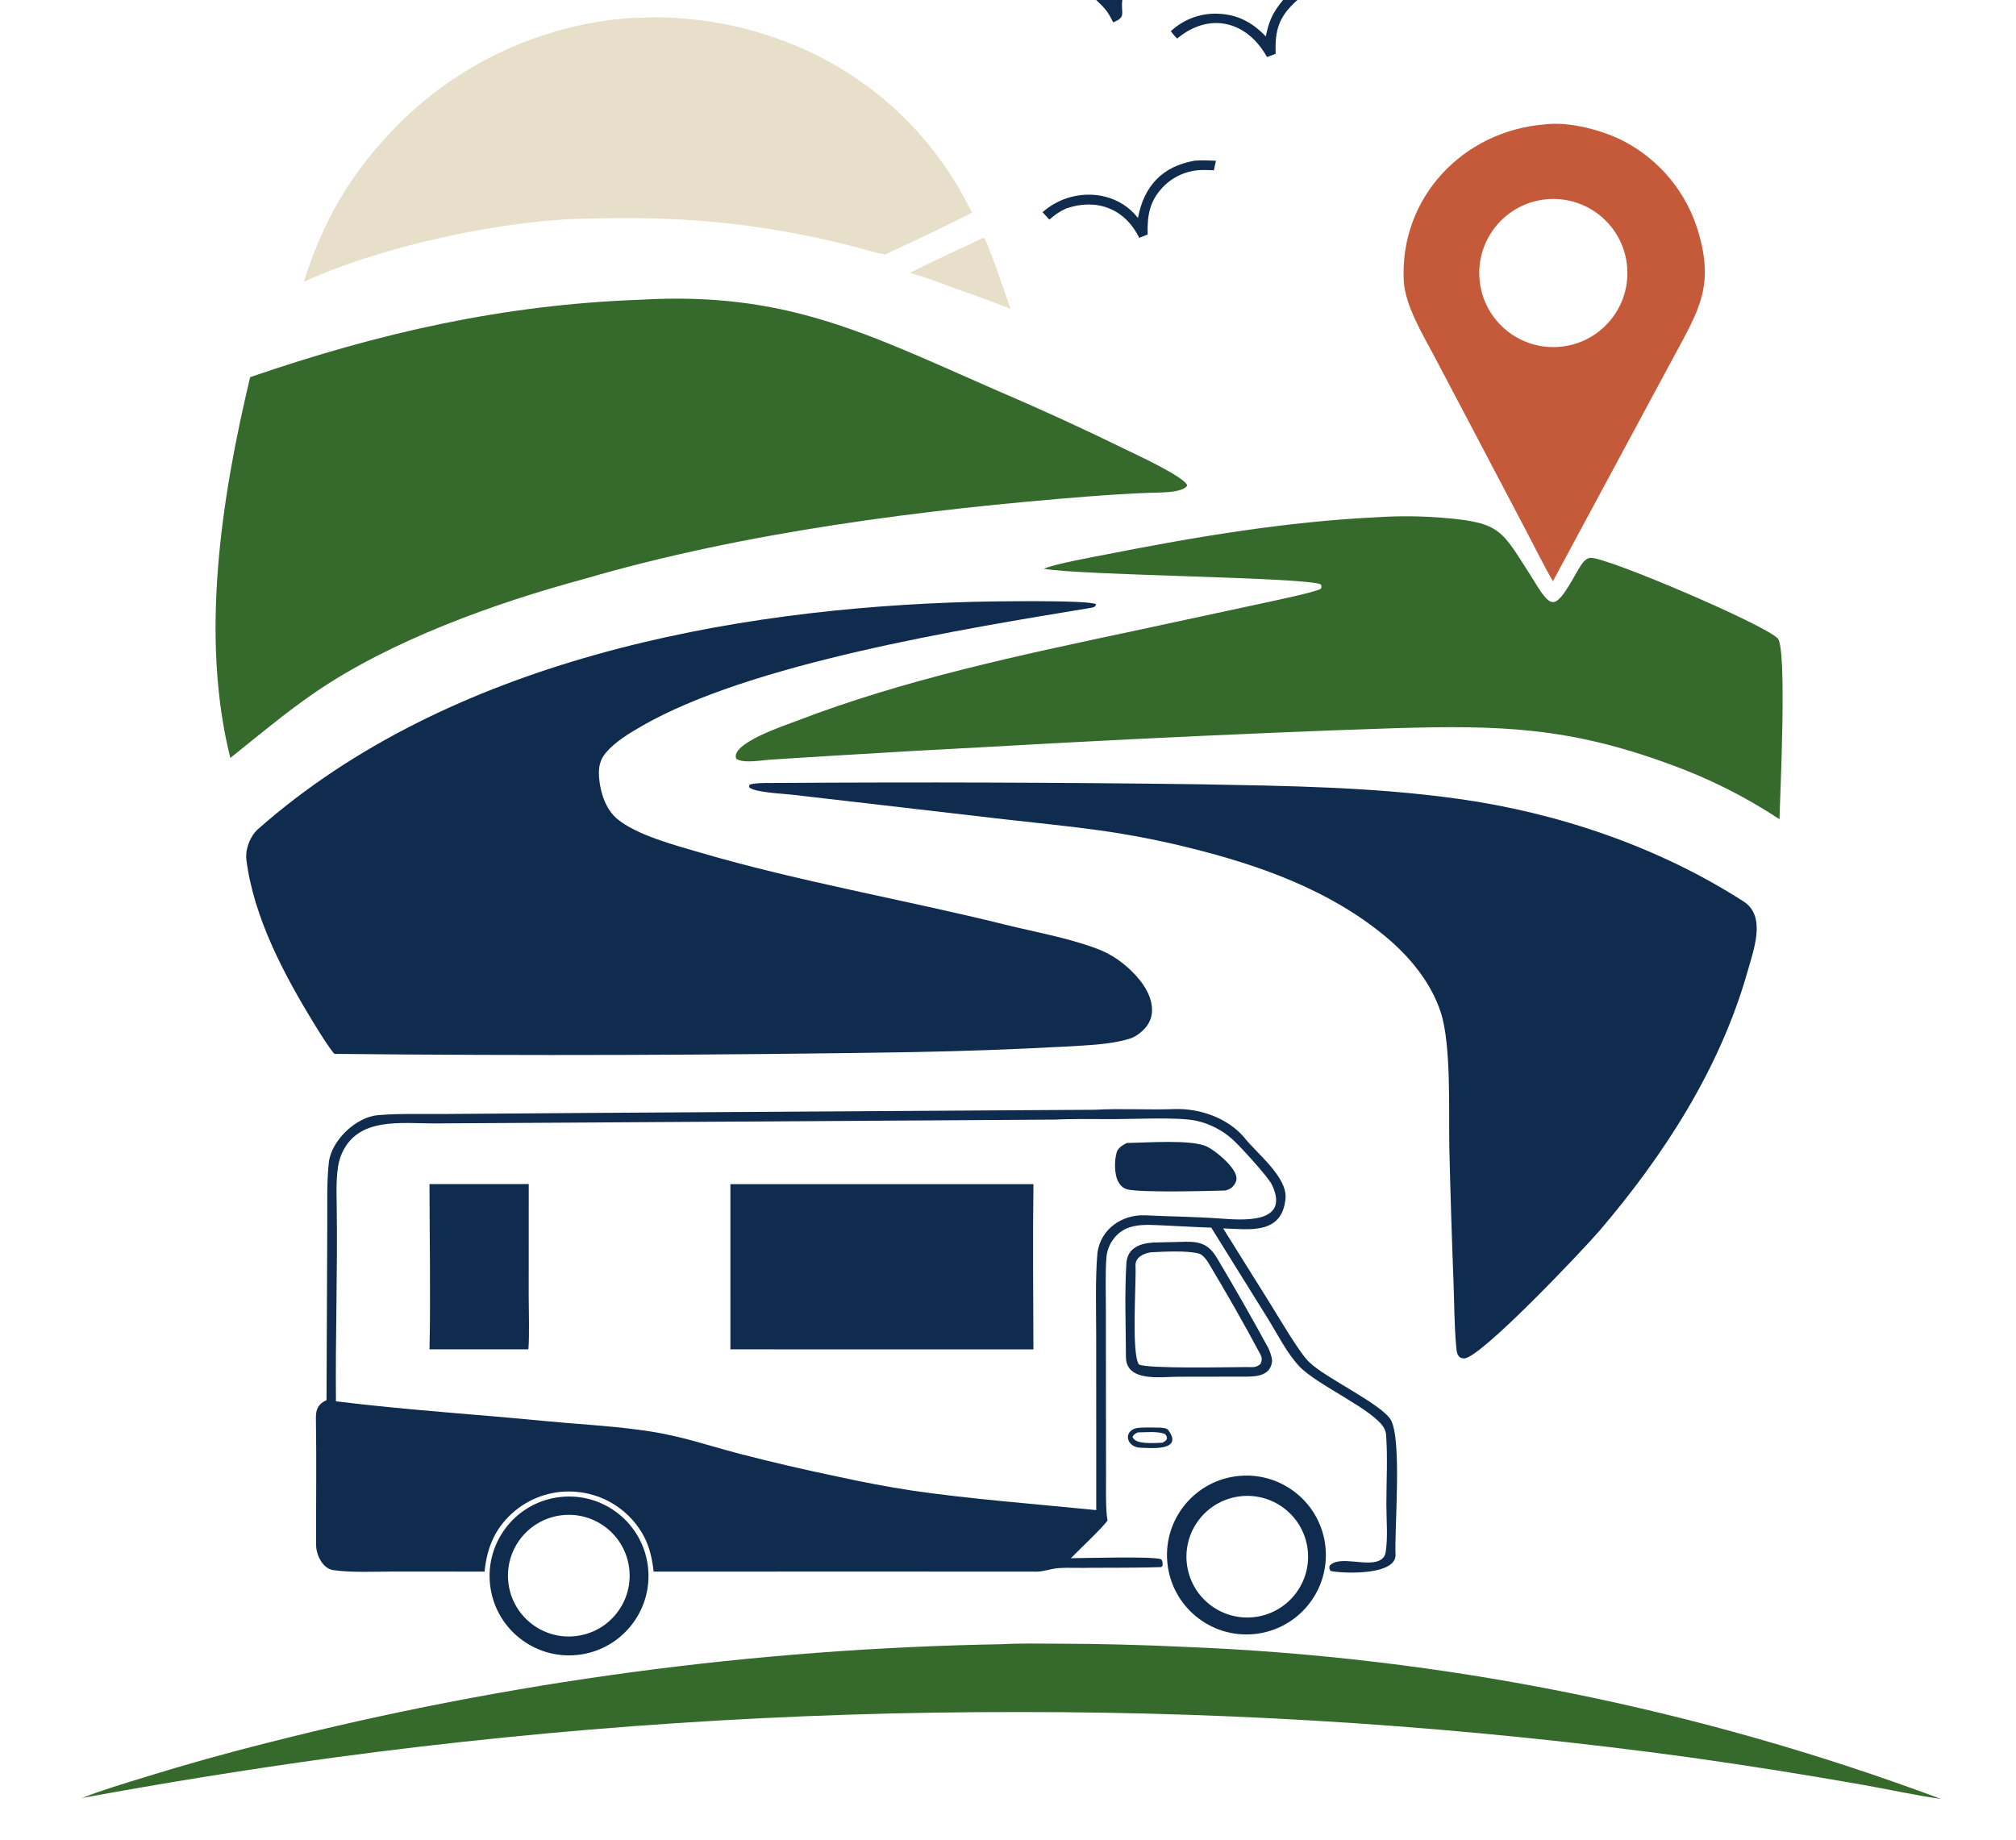
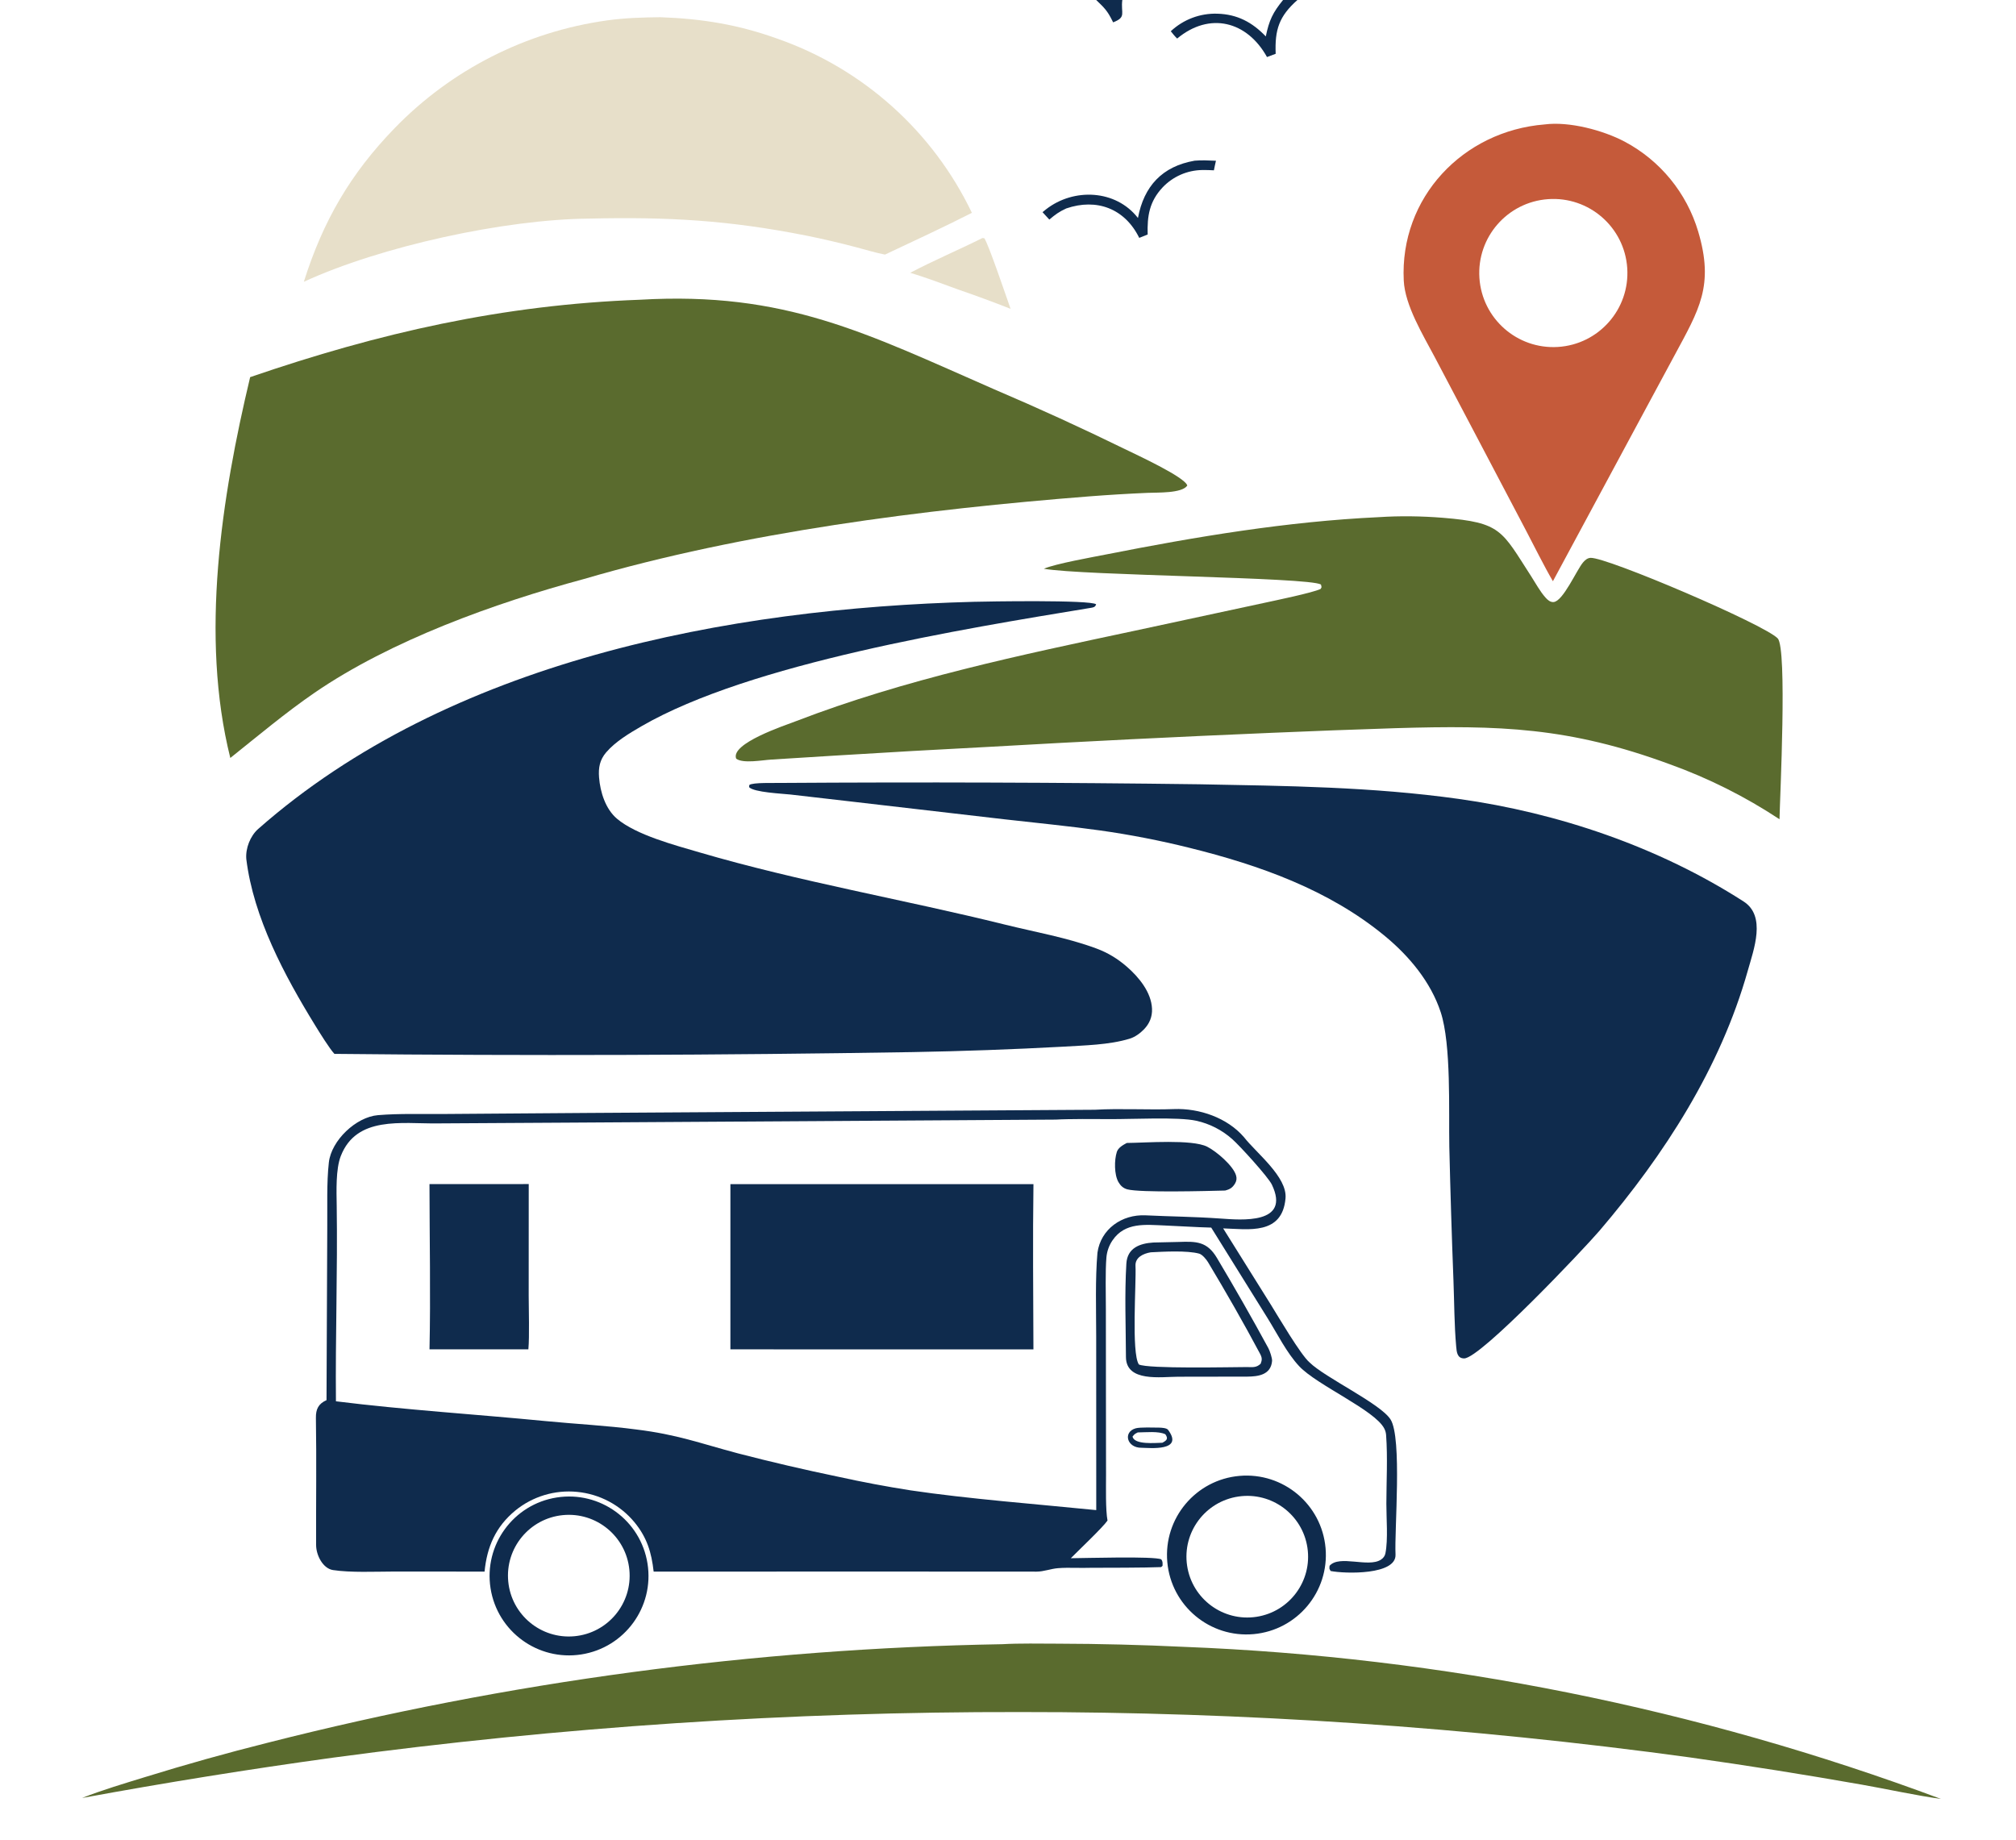
<svg xmlns="http://www.w3.org/2000/svg" width="1830" height="1670" viewBox="0 0 1830 1670">
  <path fill="#0f2b4d" d="M993.877 1007.48C1016.45 1006.14 1043.42 1007.74 1065.63 1006.87C1088.69 1005.97 1114.08 1014.75 1129.2 1032.36C1140.4 1046.76 1168.62 1068.42 1166.92 1087.87C1163.98 1121.52 1133.11 1115.88 1110.3 1115.17L1153.61 1184.45C1160 1194.74 1180.69 1230 1188.69 1236.83C1202.95 1250.83 1252.87 1274.04 1262.21 1288.57C1272.92 1305.22 1265.67 1389.55 1266.77 1411.21C1267.72 1430.04 1221 1428.79 1207.84 1426.22C1206.39 1423.32 1206.73 1424.83 1206.89 1421.51C1215.71 1411.32 1241.96 1423.35 1253.43 1415.98C1255.65 1414.56 1257.11 1412.65 1257.61 1410.1C1260.09 1397.47 1258.43 1378.36 1258.46 1365.17C1258.5 1344.67 1259.71 1323.35 1258.23 1302.93C1258.06 1300.66 1257.59 1298.91 1256.56 1296.89C1248.08 1280.17 1195.54 1257.57 1179.39 1240.38C1168.08 1228.34 1159.51 1210.94 1150.73 1196.84L1099.47 1114.46C1085.49 1114.12 1071.4 1113.1 1057.42 1112.55C1040.03 1111.87 1021.16 1109.34 1009.85 1126.08C1006.72 1130.66 1004.83 1135.96 1004.34 1141.49C1003.25 1154.14 1003.84 1175.1 1003.84 1188.21L1003.91 1271.6L1003.99 1339.47C1004.01 1350.19 1003.48 1370.53 1005.33 1380.43C1001.12 1386.58 978.938 1407.59 972.022 1414.62C984.332 1414.54 1047.68 1412.63 1054.06 1415.63C1055.64 1417.61 1055.31 1418.94 1055.29 1421.51C1054.87 1421.9 1054.45 1422.28 1054.03 1422.67C1040.6 1423.3 1001.23 1423.28 990.192 1423.31C980.432 1423.68 970.162 1422.88 960.363 1423.65C954.023 1424.14 947.3 1426.8 941.017 1426.79C901.663 1426.73 862.235 1426.79 822.886 1426.73L593.342 1426.75C591.364 1409.34 587.386 1395.99 576.016 1382.06C563.017 1366.31 544.3 1356.36 523.973 1354.4C503.665 1352.37 483.385 1358.51 467.611 1371.46C449.861 1386.17 442.07 1404.3 439.849 1426.75L356.716 1426.72C340.602 1426.75 318.208 1427.8 302.271 1425.36C293.235 1423.98 286.98 1412.1 286.948 1402.64C286.798 1364.19 287.396 1325.76 286.758 1287.31C286.623 1279.18 289.127 1274.36 296.392 1271.11L297.065 1114.66C297.269 1095.64 296.411 1073.78 298.523 1055.24C300.794 1035.32 323.187 1014.03 343.1 1012.38C362.845 1010.75 383.275 1011.5 403.023 1011.33L532.759 1010.38L993.877 1007.48ZM304.946 1272.15C367.689 1279.97 432.278 1283.98 495.272 1290.12C522.187 1292.75 550.885 1294.2 577.554 1297.74C614.965 1302.35 634.607 1310.04 669.978 1319.45C700.133 1327.27 730.475 1334.34 760.978 1340.66C782.661 1345.44 804.486 1349.55 826.422 1352.98C878.436 1360.74 942.273 1365.61 995.108 1370.94L995.057 1213.09C995.037 1188.55 994.122 1161.28 996.195 1137.28C999.154 1115.87 1018.36 1102.28 1039.95 1103.33C1063.93 1104.49 1082.67 1104.47 1107.95 1106.24C1126.3 1107.52 1171.97 1111.85 1154.5 1075.41C1151.17 1068.47 1125.28 1040.02 1118.46 1034.06C1109.22 1025.86 1098.04 1020.15 1085.98 1017.48C1069.49 1013.81 1026.93 1016.15 1007.44 1015.97C995.645 1015.85 969.417 1015.74 958.359 1016.42L516.24 1019.17L396.76 1019.87C364.608 1020.24 323.552 1012.85 309.327 1049.56C304.69 1061.52 305.448 1081.41 305.641 1094.48C306.516 1153.61 304.377 1213.09 304.946 1272.15Z" />
  <path fill="#0f2b4d" d="M663.015 1075L938.103 1075.02C937.402 1124.58 937.935 1175.4 938.082 1225.02L663.007 1225L663.015 1075Z" />
  <path fill="#0f2b4d" d="M389.859 1074.99L479.954 1074.94L479.918 1176.36C479.926 1188.99 480.701 1213.15 479.627 1224.97L389.882 1224.99C390.95 1176.29 389.918 1124.01 389.859 1074.99Z" />
  <path fill="#0f2b4d" d="M1022.83 1037.63C1039.97 1037.49 1081.97 1034.11 1095.8 1041.02C1104.05 1045.15 1119.63 1058.37 1122.06 1067.27C1122.74 1069.73 1122.49 1072.01 1121.21 1074.21C1118.89 1078.22 1116.47 1079.69 1112.07 1080.82C1095.52 1081.25 1035.31 1082.86 1023.37 1079.75C1019.65 1078.78 1017.16 1076.45 1015.26 1073.15C1011.38 1066.41 1011.4 1053.14 1013.8 1045.74C1015.07 1041.83 1019.48 1039.44 1022.83 1037.63Z" />
  <path fill="#0f2b4d" d="M884.037 546.344C896.067 546.006 990.066 544.453 994.988 548.62C994.15 551.321 992.368 551.47 989.72 551.906C874.087 570.958 681.055 602.167 582.339 659.287C571.26 665.698 558.698 673.188 550.283 682.977C544.393 689.829 543.093 696.953 543.795 705.816C544.844 719.066 549.614 734.432 560.086 743.292C577.586 758.097 612.969 767.375 634.879 773.803C726.04 800.548 819.894 816.509 912.008 839.338C939.783 846.221 968.516 851.138 995.402 861.139C1005.79 865.004 1014.66 870.454 1023.02 877.736C1033.79 887.107 1045.1 900.827 1045.73 915.763C1046.04 923.023 1043.48 929.23 1038.46 934.443C1035.01 938.023 1030.3 941.468 1025.5 942.941C1006.67 948.72 984.049 949.007 964.425 950.247C919.166 952.688 873.866 954.316 828.549 955.128C653.569 958.005 478.558 958.545 303.564 956.747C299.147 952.04 290.006 937.258 285.994 930.736C258.326 885.753 230.115 833.097 223.582 779.9C222.751 770.181 227.156 758.912 234.414 752.516C407.55 599.96 661.329 552.156 884.037 546.344Z" />
-   <path fill="#356a2c" d="M580.868 272.114C712.908 264.411 785.775 302.321 902.468 353.429C942.354 370.44 981.794 388.481 1020.75 407.533C1030.53 412.352 1075.76 433.06 1077.74 440.806C1072.91 448.051 1050.33 447.001 1041.65 447.438C1024.13 448.195 1006.63 449.248 989.146 450.598C838.805 462.367 675.444 483.064 530.142 525.623C448.905 547.542 354.685 581.449 285.433 628.977C259.267 646.935 233.968 668.242 209.06 688.106C181.46 577.558 201.055 451.325 227.068 342.391C344.14 302.203 456.216 276.668 580.868 272.114Z" />
+   <path fill="#5a6b2e" d="M580.868 272.114C712.908 264.411 785.775 302.321 902.468 353.429C942.354 370.44 981.794 388.481 1020.75 407.533C1030.53 412.352 1075.76 433.06 1077.74 440.806C1072.91 448.051 1050.33 447.001 1041.65 447.438C1024.13 448.195 1006.63 449.248 989.146 450.598C838.805 462.367 675.444 483.064 530.142 525.623C448.905 547.542 354.685 581.449 285.433 628.977C259.267 646.935 233.968 668.242 209.06 688.106C181.46 577.558 201.055 451.325 227.068 342.391C344.14 302.203 456.216 276.668 580.868 272.114Z" />
  <path fill="#0f2b4d" d="M709.169 710.774C835.759 709.942 962.354 710.35 1088.94 712C1167.59 713.481 1245.21 714.247 1324.15 725.291C1414.38 737.913 1505.54 768.777 1582.74 818.411C1603.39 831.691 1592.02 861.752 1586.53 881.218C1561.69 969.471 1510.91 1048.2 1451.83 1117.41C1437.71 1133.91 1343.82 1233.19 1329.1 1233.22C1322.72 1233.24 1322.28 1227.38 1321.84 1222.49C1320.07 1202.78 1320.14 1182.56 1319.37 1162.77C1317.81 1122.25 1316.55 1081.71 1315.6 1041.17C1314.99 1008.52 1317.46 948.332 1307.78 918.878C1298.74 891.399 1279.22 868.053 1257.23 849.859C1206.37 807.777 1143.13 785.397 1079.74 769.691C1052.98 763.029 1025.89 757.76 998.579 753.905C970.084 749.915 940.356 747.058 911.684 743.782L769.788 727.325L717.462 721.295C710.187 720.491 684.331 719.347 680.005 714.623L680.168 712.669C683.119 710.148 703.652 710.977 709.169 710.774Z" />
-   <path fill="#356a2c" d="M1251.59 469.494C1270.66 468.225 1290.79 468.532 1309.85 470.079C1362.88 474.381 1363.01 481.552 1389.85 523.106C1394.01 529.535 1397.9 536.907 1403 542.592C1404.88 544.683 1407.21 546.784 1410.24 546.56C1418.81 545.925 1431.04 517.757 1436.88 510.726C1438.68 508.56 1440.92 506.566 1443.84 506.438C1458.68 505.79 1601.6 566.853 1613.7 579.564C1622.4 588.698 1615.74 723.425 1615.32 743.741C1584.21 723.187 1550.76 706.419 1515.67 693.792C1424.24 660.103 1361.24 658.301 1266.58 661.069C1229.22 662.268 1191.87 663.671 1154.52 665.279C1069.36 668.853 984.232 673.076 899.137 677.948C851.794 680.388 804.464 683.076 757.149 686.01L700.177 689.571C691.928 690.067 674.512 693.406 668.266 688.772C662.829 674.92 712.251 658.663 722.49 654.722C821.893 616.455 926.463 594.644 1030.39 572.53L1147.36 547.363C1156.78 545.292 1191.44 538.19 1198.75 534.676C1200.01 532.439 1199.67 533.699 1199.09 530.642C1187.63 523.906 982.671 522.604 947.553 516.33C957.621 511.852 991.978 505.741 1004.37 503.296C1085.72 487.238 1168.64 473.364 1251.59 469.494Z" />
+   <path fill="#5a6b2e" d="M1251.59 469.494C1270.66 468.225 1290.79 468.532 1309.85 470.079C1362.88 474.381 1363.01 481.552 1389.85 523.106C1394.01 529.535 1397.9 536.907 1403 542.592C1404.88 544.683 1407.21 546.784 1410.24 546.56C1418.81 545.925 1431.04 517.757 1436.88 510.726C1438.68 508.56 1440.92 506.566 1443.84 506.438C1458.68 505.79 1601.6 566.853 1613.7 579.564C1622.4 588.698 1615.74 723.425 1615.32 743.741C1584.21 723.187 1550.76 706.419 1515.67 693.792C1424.24 660.103 1361.24 658.301 1266.58 661.069C1229.22 662.268 1191.87 663.671 1154.52 665.279C1069.36 668.853 984.232 673.076 899.137 677.948C851.794 680.388 804.464 683.076 757.149 686.01L700.177 689.571C691.928 690.067 674.512 693.406 668.266 688.772C662.829 674.92 712.251 658.663 722.49 654.722C821.893 616.455 926.463 594.644 1030.39 572.53L1147.36 547.363C1156.78 545.292 1191.44 538.19 1198.75 534.676C1200.01 532.439 1199.67 533.699 1199.09 530.642C1187.63 523.906 982.671 522.604 947.553 516.33C957.621 511.852 991.978 505.741 1004.37 503.296C1085.72 487.238 1168.64 473.364 1251.59 469.494Z" />
  <path fill="#e7dfc9" d="M599.203 15.618C637.543 16.981 670.413 22.33 706.778 35.504C783.834 62.765 846.93 119.477 882.224 193.199C858.65 205.308 827.563 219.708 803.343 231.124C796.245 229.876 783.817 226.175 776.515 224.274C761.712 220.362 746.797 216.889 731.788 213.86C661.388 199.898 605.919 196.803 535.016 198.452C458.097 199.064 345.368 223.711 275.796 255.826C293.127 200.879 317.904 157.879 358.337 116.235C409.872 63.14 477.653 28.76 550.939 18.543C568.11 16.2 581.877 15.869 599.203 15.618Z" />
-   <path fill="#356a2c" d="M910.019 1492.66C924.673 1491.77 945.252 1492.16 960.19 1492.19C998.288 1492.29 1036.38 1493.24 1074.43 1495.06C1309.45 1504.24 1541.49 1550.84 1761.82 1633.12C1740.44 1630.25 1711.99 1624.01 1690.14 1620.19C1638.2 1611.04 1586.11 1602.78 1533.88 1595.43C1332.48 1567.88 1129.44 1554.13 926.169 1554.27C717.36 1553.91 508.769 1567.76 301.841 1595.73C225.806 1606.19 150.019 1618.38 74.537 1632.27C91.595 1625.41 114.09 1618.71 131.799 1613.26C168.547 1601.89 205.596 1591.51 242.906 1582.15C461.065 1526.61 684.934 1496.58 910.019 1492.66Z" />
+   <path fill="#5a6b2e" d="M910.019 1492.66C924.673 1491.77 945.252 1492.16 960.19 1492.19C998.288 1492.29 1036.38 1493.24 1074.43 1495.06C1309.45 1504.24 1541.49 1550.84 1761.82 1633.12C1740.44 1630.25 1711.99 1624.01 1690.14 1620.19C1638.2 1611.04 1586.11 1602.78 1533.88 1595.43C1332.48 1567.88 1129.44 1554.13 926.169 1554.27C717.36 1553.91 508.769 1567.76 301.841 1595.73C225.806 1606.19 150.019 1618.38 74.537 1632.27C91.595 1625.41 114.09 1618.71 131.799 1613.26C168.547 1601.89 205.596 1591.51 242.906 1582.15C461.065 1526.61 684.934 1496.58 910.019 1492.66Z" />
  <path fill="#c55a3a" d="M1402.15 112.961C1424.31 110.055 1455.27 118.232 1474.85 128.639C1507.08 145.795 1531.09 175.157 1541.5 210.154C1556.17 259.415 1542.35 281.144 1519.97 322.721L1494.79 369.45L1412.95 521.494L1409.64 527.648C1401.72 514.154 1392.54 495.54 1385.07 481.343L1338.24 392.27L1302.39 324.239C1291.76 304.082 1275.37 277.427 1274.24 254.709C1270.49 179.482 1327.92 118.865 1402.15 112.961ZM1414.06 314.983C1451.29 312.74 1479.58 280.625 1477.11 243.411C1474.64 206.197 1442.35 178.103 1405.15 180.8C1368.27 183.474 1340.47 215.424 1342.92 252.318C1345.37 289.213 1377.15 317.207 1414.06 314.983Z" />
  <path fill="#0f2b4d" d="M505.287 1359.48C544.657 1353.26 581.605 1380.16 587.782 1419.54C593.959 1458.91 567.022 1495.83 527.639 1501.97C488.313 1508.09 451.458 1481.21 445.29 1441.89C439.122 1402.57 465.974 1365.69 505.287 1359.48ZM521.4 1485.44C551.855 1482.63 574.226 1455.61 571.299 1425.17C568.372 1394.73 541.26 1372.46 510.828 1375.5C480.562 1378.53 458.442 1405.46 461.354 1435.74C464.265 1466.02 491.112 1488.24 521.4 1485.44Z" />
  <path fill="#0f2b4d" d="M1125.23 1339.86C1164.85 1336.44 1199.75 1365.74 1203.26 1405.35C1206.77 1444.95 1177.55 1479.92 1137.95 1483.52C1098.22 1487.12 1063.12 1457.79 1059.6 1418.06C1056.08 1378.33 1085.49 1343.29 1125.23 1339.86ZM1140.63 1467.79C1170.66 1463.15 1191.3 1435.11 1186.8 1405.06C1182.3 1375 1154.36 1354.23 1124.29 1358.59C1094 1362.97 1073.06 1391.14 1077.59 1421.4C1082.12 1451.66 1110.39 1472.47 1140.63 1467.79Z" />
  <path fill="#0f2b4d" d="M1046.98 1128C1054.62 1127.81 1062.61 1127.67 1070.21 1127.48C1085.99 1126.91 1095.74 1127.03 1104.62 1141.93C1120.68 1168.87 1136.38 1196.36 1151.35 1223.93C1152.68 1226.39 1154.91 1233.05 1154.71 1235.53C1153.63 1248.52 1141.49 1249.62 1132.36 1249.75L1069.63 1249.85C1053.9 1249.86 1022.15 1254.99 1022.06 1231.92C1021.96 1203.77 1020.75 1175.21 1022.44 1147.14C1023.3 1132.86 1034.73 1128.78 1046.98 1128ZM1131.69 1241.07C1137.08 1241.12 1140.34 1241.8 1144.33 1238.07C1145.75 1234.49 1145.71 1232.57 1143.78 1228.95C1128.86 1200.96 1112.95 1173.17 1096.63 1145.96C1095.09 1143.39 1091.45 1138.93 1088.57 1138.11C1077.68 1135.09 1056.25 1136.29 1044.6 1136.89C1037.72 1138.01 1030.33 1141.56 1030.73 1149.19C1031.53 1164.52 1026.86 1228.29 1033.78 1238.7C1041.94 1242.83 1117.42 1241.1 1131.69 1241.07Z" />
  <path fill="#e7dfc9" d="M891.714 216.134L893.472 216.245C897.198 221.228 913.95 270.925 917.338 280.372C901.523 274.15 885.575 268.27 869.505 262.739C855.243 257.532 840.781 252.049 826.274 247.647C846.074 237.155 870.853 226.534 891.714 216.134Z" />
  <path fill="#0f2b4d" d="M1084.39 145.881C1090.75 145.278 1097.37 145.697 1103.76 145.936C1103.08 148.676 1102.5 151.823 1101.91 154.619C1098.37 154.399 1094.81 154.311 1091.26 154.355C1077.63 154.56 1064.67 160.261 1055.3 170.165C1043.26 183.09 1041.32 196.128 1041.77 212.903L1034.13 215.952C1021.06 189.31 995.512 179.744 967.845 189.241C961.335 192.228 957.881 194.804 952.522 199.342L946.339 192.613C947.361 191.752 948.4 190.91 949.455 190.09C974.582 170.425 1012.88 172.034 1032.96 197.891C1038.39 168.958 1055.02 151.004 1084.39 145.881Z" />
  <path fill="#0f2b4d" d="M1052.08 1296.05C1054.25 1296.08 1059.02 1296.34 1060.28 1298.03C1075.1 1317.89 1043.33 1314.44 1036.3 1314.34C1022.86 1314.59 1019.13 1299.97 1030.94 1296.67C1034.94 1295.55 1047.58 1296.02 1052.08 1296.05ZM1055.11 1309.78C1059.01 1307.72 1060.75 1306.18 1057.83 1302.08C1051.58 1299.08 1040.19 1300.35 1032.78 1300.41C1030.06 1301.83 1030.04 1301.7 1028.02 1304.22C1029.87 1311.81 1048.43 1309.91 1055.11 1309.78Z" />
  <path fill="#0f2b4d" d="M1164.69 0L1177.71 0C1161 14.828 1157.12 26.954 1157.98 48.839L1150.1 51.787C1131.97 19.067 1097.9 10.552 1068.55 34.997C1066.42 32.983 1064.62 30.638 1062.77 28.359C1074.18 17.67 1089.37 11.942 1105 12.431C1123.15 12.943 1136.7 20.209 1149.01 33.053C1152.02 18.484 1155.35 11.412 1164.69 0Z" />
  <path fill="#0f2b4d" d="M995.054 0L1018.76 0C1017.19 12.095 1022.83 15.491 1010.42 20.289C1010.32 20.083 1010.22 19.876 1010.12 19.67L1009.61 18.647C1005.19 9.716 1002.36 6.998 995.054 0Z" />
</svg>
